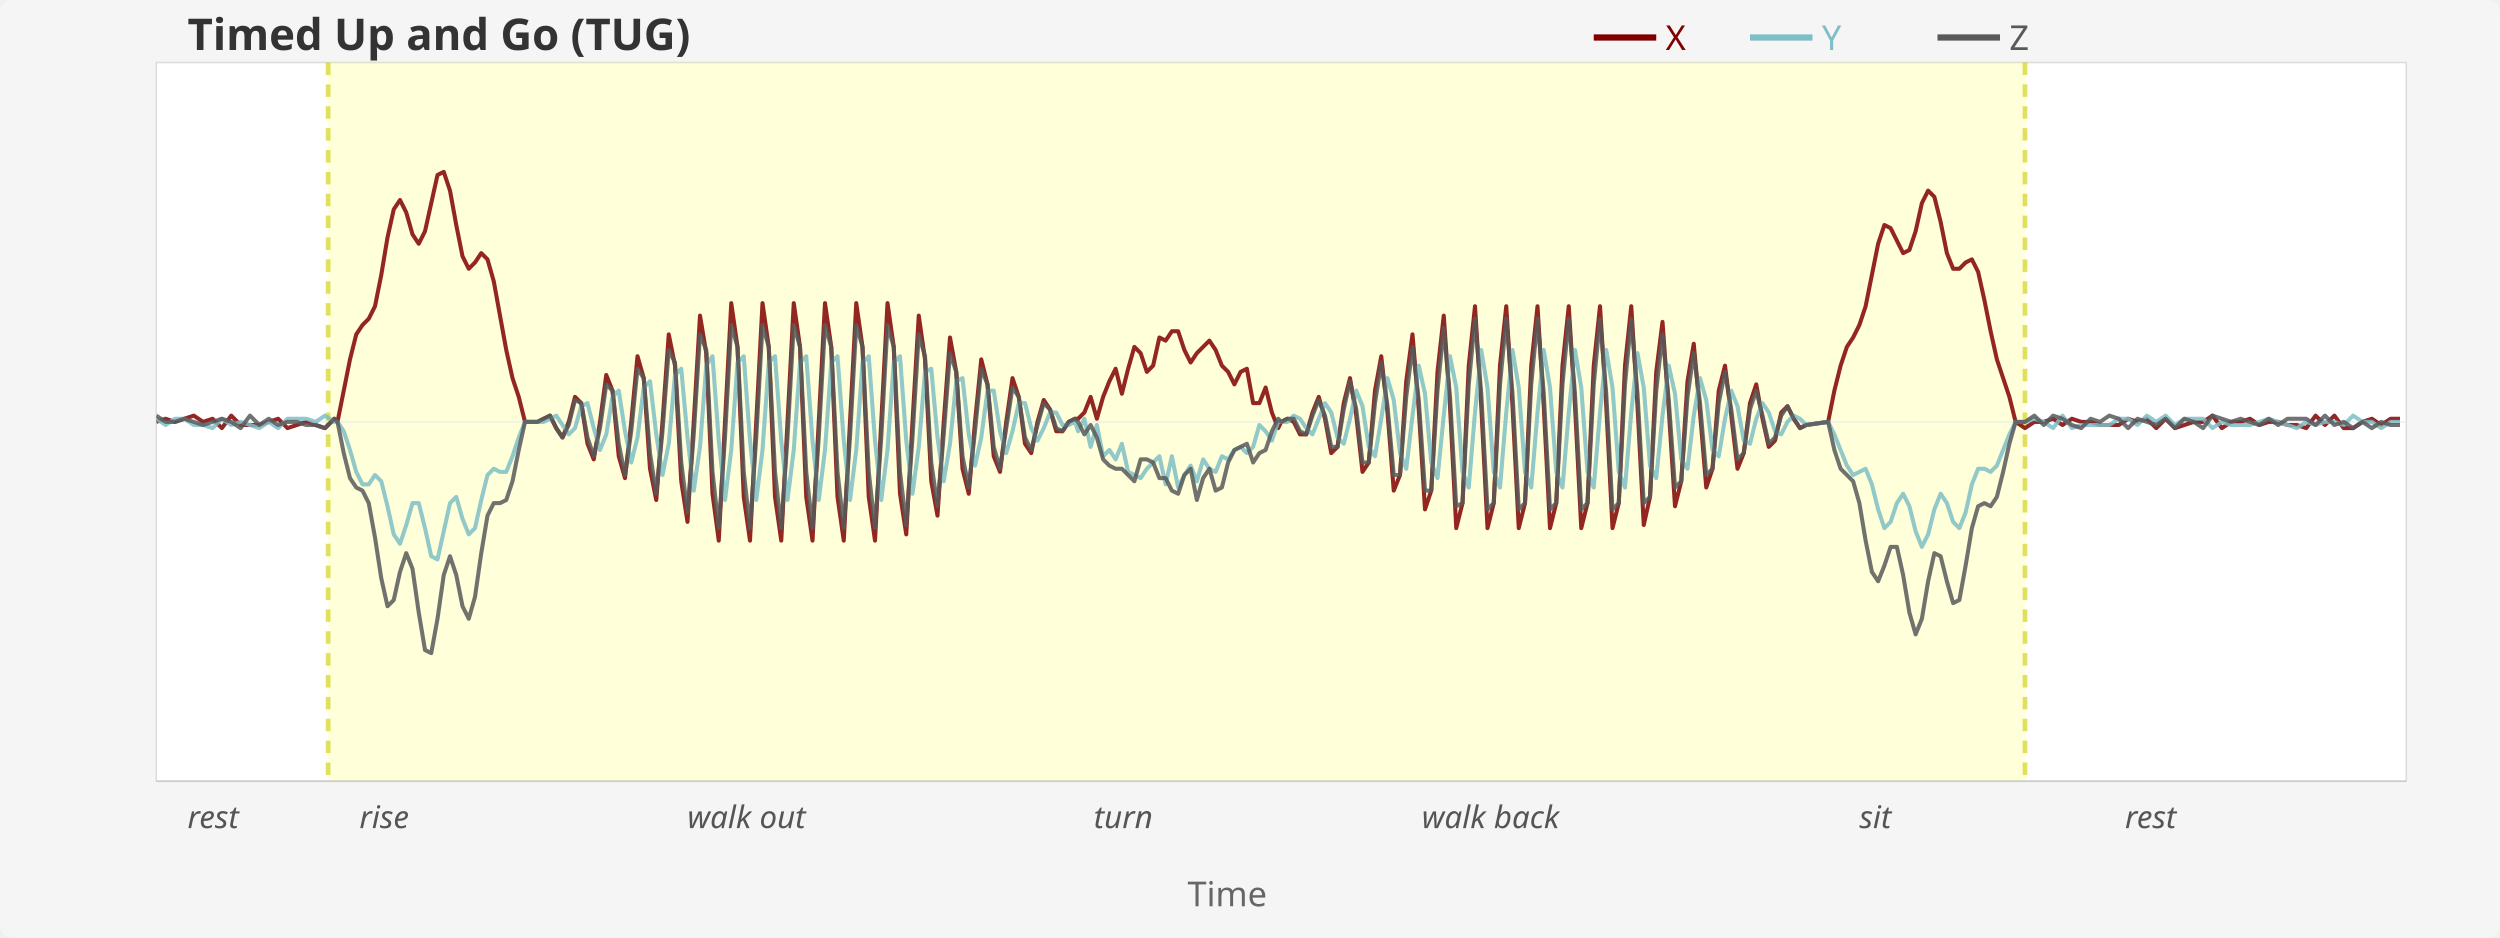
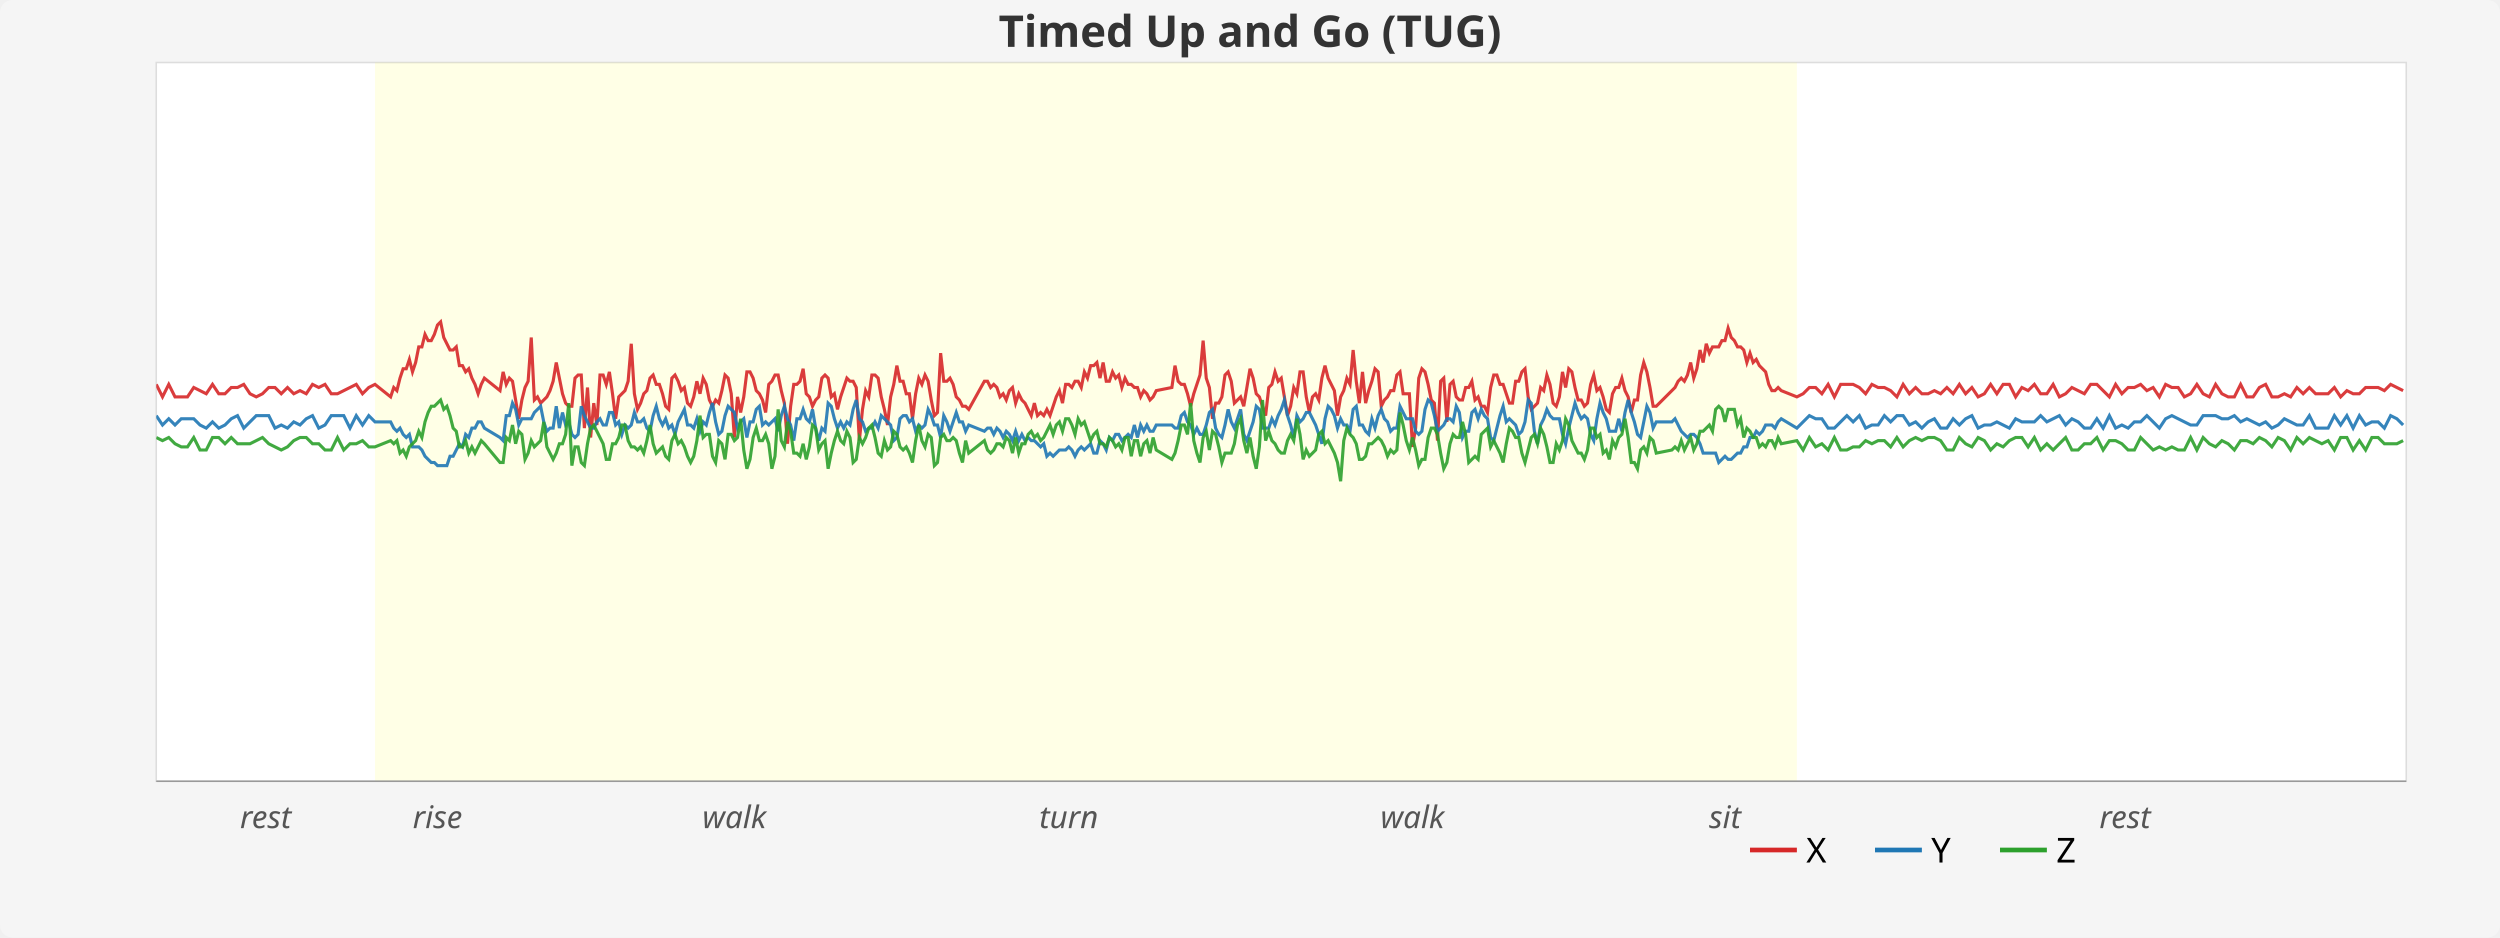
<svg xmlns="http://www.w3.org/2000/svg" width="800" height="300" viewBox="0 0 800 300">
  <style>
    .title { font: bold 14px sans-serif; fill: #333; }
-     .axis-label { font: 11px sans-serif; fill: #666; }
    .legend-text { font: 11px sans-serif; }
    .phase-label { font: italic 10px sans-serif; fill: #555; }
  </style>
  <defs>
-     <clipPath id="tug-plot">
+     <clipPath id="tug-clip">
      <rect x="50" y="20" width="720" height="230" />
    </clipPath>
  </defs>
  <rect width="800" height="300" fill="#f5f5f5" rx="4" />
  <rect x="50" y="20" width="720" height="230" fill="white" stroke="#ddd" stroke-width="0.5" />
-   <text x="60" y="16" class="title">Timed Up and Go (TUG)</text>
-   <line x1="510" y1="12" x2="530" y2="12" stroke="#800000" stroke-width="2" />
-   <text x="533" y="16" class="legend-text" fill="#800000">X</text>
-   <line x1="560" y1="12" x2="580" y2="12" stroke="#7EBEC5" stroke-width="2" />
-   <text x="583" y="16" class="legend-text" fill="#7EBEC5">Y</text>
-   <line x1="620" y1="12" x2="640" y2="12" stroke="#58595b" stroke-width="2" />
-   <text x="643" y="16" class="legend-text" fill="#58595b">Z</text>
-   <rect x="105" y="20" width="543" height="230" fill="yellow" opacity="0.15" />
-   <line x1="105" y1="20" x2="105" y2="250" stroke="#cc0" stroke-width="1.5" stroke-dasharray="4,3" opacity="0.6" />
-   <line x1="648" y1="20" x2="648" y2="250" stroke="#cc0" stroke-width="1.5" stroke-dasharray="4,3" opacity="0.6" />
-   <line x1="50" y1="135" x2="770" y2="135" stroke="#eee" stroke-width="0.5" />
-   <text x="60" y="265" class="phase-label">rest</text>
-   <text x="115" y="265" class="phase-label">rise</text>
-   <text x="220" y="265" class="phase-label">walk out</text>
-   <text x="350" y="265" class="phase-label">turn</text>
-   <text x="455" y="265" class="phase-label">walk back</text>
-   <text x="595" y="265" class="phase-label">sit</text>
-   <text x="680" y="265" class="phase-label">rest</text>
-   <g clip-path="url(#tug-plot)">
-     <polyline fill="none" stroke="#800000" stroke-width="1.3" opacity="0.85" stroke-linejoin="round" points="50,135 53,134 56,135 59,134 62,133 65,135 68,134 71,137 74,133 77,136 80,136 83,136 86,135 89,134 92,137 95,136 98,135 101,136 104,137 107,134 108,135 110,125 112,115 114,107 116,104 118,102 120,98 122,88 124,76 126,67 128,64 130,68 132,75 134,78 136,74 138,65 140,56 142,55 144,61 146,72 148,82 150,86 152,84 154,81 156,83 158,90 160,101 162,112 164,121 166,127 168,135 172,135 174,134 176,133 178,137 180,140 182,135 184,127 186,129 188,142 190,147 192,135 194,120 196,125 198,146 200,153 202,135 204,114 206,121 208,150 210,160 212,135 214,107 216,117 218,154 220,167 222,135 224,101 226,113 228,158 230,173 232,135 234,97 236,111 238,159 240,173 242,135 244,97 246,111 248,159 250,173 252,135 254,97 256,111 258,159 260,173 262,135 264,97 266,111 268,159 270,173 272,135 274,97 276,111 278,159 280,173 282,135 284,97 286,111 288,158 290,171 292,135 294,101 296,115 298,154 300,165 302,135 304,108 306,119 308,150 310,158 312,135 314,115 316,123 318,146 320,151 322,135 324,121 326,127 328,142 330,145 332,135 334,128 336,131 338,138 340,138 342,135 344,134 345,134 347,132 349,127 351,134 353,127 355,122 357,118 359,126 361,118 363,111 365,113 367,119 369,117 371,108 373,109 375,106 377,106 379,112 381,116 383,113 385,111 387,109 389,112 391,117 393,119 395,123 397,119 399,118 401,129 403,129 405,124 407,132 409,137 410,135 412,134 414,135 416,139 418,139 420,132 422,127 424,134 426,145 428,143 430,129 432,121 434,133 436,151 438,148 440,125 442,114 444,132 446,157 448,152 450,122 452,107 454,131 456,163 458,157 460,119 462,101 464,130 466,169 468,161 470,117 472,98 474,130 476,169 478,161 480,117 482,98 484,130 486,169 488,161 490,117 492,98 494,130 496,169 498,161 500,117 502,98 504,130 506,169 508,161 510,117 512,98 514,130 516,169 518,161 520,117 522,98 524,130 526,168 528,159 530,119 532,103 534,131 536,162 538,154 540,122 542,110 544,132 546,156 548,150 550,125 552,117 554,133 556,150 558,145 560,129 562,123 564,134 566,143 568,141 570,132 572,130 574,134 576,137 578,136 585,135 587,125 589,117 591,111 593,108 595,104 597,98 599,88 601,78 603,72 605,73 607,77 609,81 611,80 613,74 615,65 617,61 619,63 621,71 623,81 625,86 627,86 629,84 631,83 633,87 635,96 637,106 639,115 641,121 643,127 645,135 648,137 651,135 654,135 657,134 660,136 663,134 666,135 669,135 672,136 675,136 678,136 681,134 684,135 687,134 690,137 693,134 696,137 699,136 702,135 705,135 708,133 711,137 714,135 717,135 720,134 723,136 726,135 729,135 732,136 735,136 738,137 741,133 744,136 747,133 750,137 753,137 756,135 759,134 762,136 765,134 768,134" />
-     <polyline fill="none" stroke="#7EBEC5" stroke-width="1.3" opacity="0.85" stroke-linejoin="round" points="50,134 53,136 56,134 59,134 62,136 65,136 68,137 71,134 74,136 77,135 80,136 83,137 86,135 89,137 92,134 95,134 98,134 101,135 104,133 107,135 108,135 110,138 112,144 114,151 116,155 118,155 120,152 122,154 124,162 126,171 128,174 130,168 132,161 134,161 136,169 138,178 140,179 142,170 144,161 146,159 148,166 150,171 152,169 154,160 156,152 158,150 160,151 162,151 164,146 166,140 168,135 172,135 174,135 176,134 178,133 180,136 182,139 184,137 186,130 188,129 190,137 192,144 194,139 196,127 198,125 200,138 202,148 204,140 206,124 208,122 210,139 212,152 214,142 216,120 218,118 220,140 222,157 224,143 226,117 228,114 230,141 232,160 234,144 236,116 238,114 240,141 242,160 244,144 246,116 248,114 250,141 252,160 254,144 256,116 258,114 260,141 262,160 264,144 266,116 268,114 270,141 272,160 274,144 276,116 278,114 280,141 282,160 284,144 286,116 288,114 290,141 292,158 294,143 296,119 298,118 300,140 302,154 304,142 306,122 308,121 310,139 312,149 314,140 316,125 318,125 320,138 322,145 324,138 326,129 328,129 330,137 332,141 334,137 336,132 338,132 340,136 342,136 344,135 345,138 347,134 349,143 351,136 353,146 355,144 357,147 359,142 361,151 363,152 365,153 367,150 369,148 371,146 373,155 375,146 377,156 379,152 381,149 383,154 385,147 387,150 389,151 391,146 393,147 395,144 397,143 399,145 401,143 403,136 405,138 407,141 409,135 410,135 412,135 414,133 416,134 418,137 420,139 422,134 424,129 426,132 428,140 430,142 432,134 434,125 436,130 438,143 440,146 442,134 444,121 446,128 448,145 450,150 452,133 454,117 456,126 458,148 460,153 462,133 464,114 466,124 468,151 470,156 472,132 474,112 476,124 478,151 480,156 482,132 484,112 486,124 488,151 490,156 492,132 494,112 496,124 498,151 500,156 502,132 504,112 506,124 508,151 510,156 512,132 514,112 516,124 518,151 520,156 522,132 524,113 526,124 528,149 530,153 532,133 534,117 536,126 538,147 540,150 542,133 544,121 546,128 548,144 550,146 552,134 554,125 556,130 558,141 560,142 562,134 564,129 566,132 568,138 570,139 572,135 574,133 576,134 578,136 585,135 587,139 589,144 591,149 593,152 595,151 597,150 599,155 601,163 603,169 605,167 607,161 609,158 611,162 613,170 615,175 617,171 619,163 621,158 623,161 625,167 627,169 629,164 631,155 633,150 635,150 637,151 639,149 641,144 643,139 645,135 648,135 651,134 654,135 657,137 660,133 663,137 666,136 669,136 672,136 675,136 678,134 681,134 684,136 687,133 690,135 693,133 696,136 699,134 702,134 705,134 708,137 711,135 714,136 717,136 720,136 723,135 726,134 729,135 732,136 735,137 738,135 741,136 744,135 747,135 750,136 753,133 756,135 759,135 762,137 765,135 768,135" />
-     <polyline fill="none" stroke="#58595b" stroke-width="1.3" opacity="0.85" stroke-linejoin="round" points="50,133 53,135 56,135 59,134 62,135 65,136 68,135 71,134 74,135 77,137 80,133 83,136 86,134 89,136 92,135 95,135 98,136 101,136 104,137 107,134 108,135 110,145 112,153 114,156 116,157 118,161 120,172 122,185 124,194 126,192 128,183 130,177 132,182 134,196 136,208 138,209 140,198 142,184 144,178 146,184 148,194 150,198 152,191 154,177 156,165 158,161 160,161 162,160 164,154 166,144 168,135 172,135 174,134 176,133 178,137 180,140 182,136 184,128 186,129 188,140 190,146 192,137 194,123 196,125 198,142 200,152 202,138 204,118 206,121 208,145 210,158 212,138 214,112 216,116 218,148 220,164 222,139 224,107 226,112 228,151 230,169 232,140 234,104 236,111 238,151 240,169 242,140 244,104 246,111 248,151 250,169 252,140 254,104 256,111 258,151 260,169 262,140 264,104 266,111 268,151 270,169 272,140 274,104 276,111 278,151 280,169 282,140 284,104 286,111 288,151 290,168 292,140 294,107 296,114 298,148 300,162 302,139 304,113 306,119 308,146 310,156 312,138 314,118 316,123 318,143 320,150 322,137 324,124 326,127 328,140 330,144 332,136 334,129 336,131 338,137 340,138 342,135 344,134 345,135 347,139 349,136 351,140 353,147 355,149 357,150 359,150 361,152 363,154 365,147 367,147 369,148 371,153 373,153 375,157 377,158 379,152 381,150 383,160 385,153 387,150 389,157 391,156 393,148 395,144 397,143 399,142 401,148 403,145 405,144 407,138 409,134 410,135 412,134 414,134 416,138 418,139 420,133 422,128 424,133 426,143 428,143 430,131 432,122 434,131 436,148 438,148 440,129 442,116 444,130 446,152 448,152 450,127 452,111 454,128 456,157 458,157 460,125 462,105 464,127 466,162 468,161 470,123 472,102 474,126 476,163 478,161 480,123 482,102 484,126 486,163 488,161 490,123 492,102 494,126 496,163 498,161 500,123 502,102 504,126 506,163 508,161 510,123 512,102 514,126 516,163 518,161 520,123 522,102 524,126 526,161 528,159 530,125 532,107 534,128 536,156 538,154 540,127 542,113 544,129 546,152 548,150 550,129 552,119 554,131 556,147 558,145 560,131 562,125 564,133 566,142 568,140 570,133 572,130 574,134 576,137 578,136 585,135 587,144 589,150 591,152 593,154 595,161 597,173 599,183 601,186 603,181 605,175 607,175 609,184 611,196 613,203 615,198 617,186 619,177 621,178 623,186 625,193 627,192 629,181 631,169 633,162 635,161 637,162 639,159 641,151 643,142 645,135 648,135 651,133 654,136 657,133 660,134 663,136 666,137 669,134 672,135 675,133 678,134 681,137 684,134 687,135 690,136 693,134 696,137 699,134 702,135 705,137 708,133 711,134 714,135 717,134 720,135 723,136 726,134 729,136 732,134 735,134 738,134 741,136 744,133 747,136 750,135 753,137 756,135 759,137 762,135 765,136 768,136" />
-   </g>
-   <line x1="50" y1="250" x2="770" y2="250" stroke="#ccc" stroke-width="0.5" />
-   <text x="380" y="290" class="axis-label">Time</text>
+   <text x="400" y="15" text-anchor="middle" class="title">Timed Up and Go (TUG)</text>
+   <line x1="560" y1="272" x2="575" y2="272" stroke="#d62728" stroke-width="1.5" />
+   <text x="578" y="276" class="legend-text">X</text>
+   <line x1="600" y1="272" x2="615" y2="272" stroke="#1f77b4" stroke-width="1.5" />
+   <text x="618" y="276" class="legend-text">Y</text>
+   <line x1="640" y1="272" x2="655" y2="272" stroke="#2ca02c" stroke-width="1.5" />
+   <text x="658" y="276" class="legend-text">Z</text>
+   <rect x="120" y="20" width="455" height="230" fill="yellow" opacity="0.10" />
+   <polyline clip-path="url(#tug-clip)" fill="none" stroke="#d62728" stroke-width="1" opacity="0.9" points="50,123 52,127 54,123 56,127 58,127 60,127 62,124 64,125 66,126 68,123 70,126 72,126 74,124 76,124 78,123 80,126 82,127 84,126 86,124 88,124 90,126 92,124 94,126 96,125 98,126 100,123 102,124 104,123 106,126 108,126 110,125 112,124 114,123 116,126 118,124 120,123 125,127 126,124 127,125 128,121 129,118 130,118 131,115 132,119 133,116 134,111 135,111 136,107 137,109 138,109 139,107 140,104 141,103 142,108 143,110 144,112 145,112 146,111 147,117 148,117 149,119 150,118 151,121 152,123 153,126 154,123 155,121 160,125 161,119 162,123 163,121 164,122 165,128 166,134 167,128 168,124 169,122 170,108 171,128 172,127 173,129 174,128 175,127 176,125 177,122 178,116 179,121 180,126 181,129 182,130 183,130 184,121 185,120 186,120 187,137 188,124 189,140 190,129 191,136 192,120 193,120 194,123 195,119 196,126 197,134 198,127 199,126 200,125 201,122 202,110 203,126 204,131 205,129 206,126 207,125 208,121 209,120 210,123 211,123 212,126 213,130 214,131 215,121 216,120 217,122 218,125 219,124 220,129 221,130 222,127 223,122 224,126 225,121 226,123 227,128 228,130 229,128 230,129 231,125 232,120 233,121 234,126 235,140 236,127 237,132 238,127 239,119 240,119 241,121 242,125 243,126 244,128 245,132 246,123 247,122 248,120 249,120 250,125 251,129 252,142 253,130 254,123 255,123 256,122 257,118 258,126 259,127 260,130 261,128 262,127 263,121 264,120 265,121 266,127 267,126 268,131 269,127 270,124 271,121 272,122 273,122 274,124 275,141 276,131 277,125 278,127 279,120 280,120 281,121 282,127 283,131 284,136 285,127 286,123 287,117 288,122 289,122 290,126 291,126 292,134 293,126 294,121 295,123 296,120 297,122 298,128 299,133 300,132 301,113 302,122 303,122 304,121 305,123 306,127 307,128 308,130 309,130 310,131 315,122 316,122 317,124 318,123 319,124 320,127 321,126 322,128 323,125 324,124 325,129 326,126 327,128 328,129 329,131 330,133 331,129 332,133 333,132 334,133 335,131 336,133 337,130 338,127 339,125 340,129 341,123 342,123 343,124 344,122 345,122 346,124 347,119 348,121 349,117 350,117 351,116 352,121 353,116 354,122 355,122 356,119 357,121 358,120 359,124 360,121 361,123 362,123 363,124 364,124 365,127 366,125 367,126 368,128 369,127 370,125 375,124 376,117 377,122 378,123 379,123 380,126 381,130 382,126 383,123 384,120 385,109 386,121 387,124 388,134 389,129 390,129 391,127 392,120 393,119 394,122 395,129 396,128 397,127 398,130 399,124 400,118 401,121 402,126 403,127 404,130 405,133 406,124 407,123 408,119 409,122 410,121 411,127 412,133 413,130 414,124 415,126 416,119 417,119 418,127 419,132 420,127 421,126 422,128 423,121 424,117 425,121 426,123 427,125 428,133 429,127 430,125 431,121 432,123 433,112 434,122 435,129 436,119 437,129 438,125 439,122 440,118 441,119 442,130 443,128 444,127 445,125 446,125 447,120 448,119 449,126 450,126 451,126 452,143 453,137 454,121 455,118 456,119 457,123 458,128 459,129 460,141 461,122 462,121 463,135 464,123 465,122 466,127 467,128 468,128 469,124 470,124 471,122 472,128 473,127 474,130 475,130 476,132 477,124 478,120 479,120 480,123 481,123 482,126 483,129 484,129 485,122 486,122 487,119 488,118 489,127 490,131 491,130 492,129 493,124 494,125 495,120 496,123 497,129 498,130 499,127 500,119 501,124 502,118 503,119 504,124 505,128 506,128 507,130 508,129 509,123 510,120 511,125 512,124 513,127 514,131 515,132 516,126 517,124 518,124 519,121 520,125 521,127 522,132 523,128 524,128 525,120 526,116 527,119 528,124 529,130 530,130 535,125 536,124 537,122 538,121 539,122 540,120 541,116 542,121 543,118 544,112 545,116 546,110 547,113 548,111 549,111 550,111 551,109 552,109 553,105 554,108 555,109 556,111 557,111 558,112 559,116 560,113 561,116 562,115 563,117 564,118 565,119 566,123 567,125 568,125 569,124 570,125 575,127 577,126 579,124 581,124 583,126 585,123 587,127 589,123 591,123 593,123 595,124 597,126 599,123 601,124 603,124 605,125 607,127 609,123 611,126 613,124 615,126 617,126 619,125 621,126 623,124 625,126 627,123 629,126 631,124 633,127 635,126 637,123 639,126 641,123 643,123 645,127 647,124 649,125 651,123 653,126 655,126 657,123 659,127 661,126 663,124 665,125 667,126 669,123 671,123 673,125 675,127 677,123 679,126 681,124 683,124 685,123 687,125 689,124 691,127 693,123 695,124 697,124 699,127 701,126 703,123 705,126 707,127 709,123 711,126 713,127 715,127 717,123 719,127 721,127 723,124 725,123 727,127 729,127 731,126 733,127 735,124 737,126 739,124 741,126 743,126 745,126 747,124 749,127 751,125 753,126 755,126 757,124 759,124 761,124 763,125 765,123 767,124 769,125" />
+   <polyline clip-path="url(#tug-clip)" fill="none" stroke="#1f77b4" stroke-width="1" opacity="0.9" points="50,133 52,136 54,134 56,136 58,134 60,134 62,134 64,136 66,137 68,135 70,137 72,136 74,134 76,133 78,137 80,135 82,133 84,133 86,133 88,137 90,136 92,137 94,135 96,136 98,134 100,133 102,137 104,136 106,133 108,133 110,133 112,137 114,133 116,136 118,133 120,135 125,135 126,137 127,138 128,137 129,139 130,140 131,139 132,143 133,143 134,143 135,144 136,146 137,147 138,148 139,148 140,149 141,149 142,149 143,149 144,146 145,146 146,144 147,142 148,143 149,139 150,140 151,137 152,137 153,135 154,135 155,137 160,140 161,141 162,133 163,133 164,129 165,131 166,136 167,134 168,134 169,134 170,134 171,132 172,131 173,130 174,135 175,138 176,137 177,137 178,130 179,137 180,132 181,136 182,135 183,139 184,140 185,139 186,130 187,133 188,135 189,137 190,137 191,135 192,134 193,136 194,136 195,132 196,132 197,136 198,135 199,139 200,136 201,137 202,136 203,132 204,135 205,135 206,134 207,137 208,138 209,133 210,130 211,134 212,136 213,134 214,137 215,136 216,139 217,135 218,133 219,131 220,136 221,136 222,137 223,134 224,138 225,135 226,136 227,132 228,129 229,135 230,139 231,138 232,133 233,130 234,131 235,132 236,137 237,135 238,134 239,140 240,135 241,135 242,131 243,130 244,136 245,135 246,136 247,135 248,134 249,138 250,133 251,130 252,134 253,136 254,141 255,134 256,134 257,131 258,134 259,135 260,131 261,137 262,141 263,137 264,138 265,129 266,130 267,134 268,137 269,135 270,137 271,135 272,136 273,131 274,128 275,134 276,135 277,138 278,137 279,137 280,135 281,137 282,133 283,134 284,135 285,136 286,141 287,140 288,134 289,133 290,133 291,135 292,134 293,138 294,136 295,137 296,136 297,131 298,133 299,136 300,136 301,140 302,133 303,135 304,138 305,135 306,132 307,135 308,135 309,138 310,136 315,138 316,137 317,137 318,139 319,137 320,138 321,140 322,138 323,139 324,141 325,138 326,141 327,139 328,141 329,140 330,141 331,141 332,142 333,143 334,142 335,146 336,145 337,146 338,145 339,144 340,144 341,144 342,143 343,144 344,146 345,144 346,143 347,144 348,143 349,142 350,145 351,145 352,141 353,142 354,144 355,140 356,141 357,139 358,139 359,141 360,140 361,139 362,140 363,136 364,140 365,136 366,138 367,136 368,138 369,138 370,136 375,136 376,137 377,137 378,133 379,132 380,135 381,136 382,139 383,137 384,139 385,139 386,136 387,132 388,131 389,137 390,139 391,140 392,136 393,131 394,135 395,137 396,134 397,131 398,139 399,141 400,138 401,135 402,130 403,131 404,137 405,137 406,137 407,134 408,136 409,133 410,131 411,128 412,133 413,136 414,140 415,133 416,135 417,134 418,132 419,132 420,134 421,136 422,139 423,142 424,134 425,130 426,131 427,133 428,137 429,134 430,136 431,136 432,138 433,131 434,130 435,136 436,136 437,138 438,139 439,134 440,137 441,133 442,131 443,134 444,135 445,138 446,137 447,137 448,130 449,132 450,134 451,134 452,134 453,138 454,139 455,138 456,131 457,128 458,129 459,133 460,138 461,137 462,136 463,134 464,134 465,135 466,130 467,132 468,140 469,138 470,138 471,132 472,131 473,134 474,131 475,133 476,134 477,140 478,141 479,137 480,133 481,130 482,135 483,134 484,135 485,136 486,139 487,138 488,135 489,128 490,129 491,138 492,142 493,136 494,134 495,131 496,133 497,134 498,134 499,134 500,139 501,142 502,137 503,133 504,129 505,132 506,134 507,133 508,134 509,139 510,141 511,134 512,129 513,132 514,134 515,138 516,138 517,138 518,134 519,138 520,132 521,128 522,132 523,135 524,139 525,140 526,135 527,130 528,132 529,137 530,135 535,135 536,134 537,136 538,138 539,139 540,140 541,139 542,139 543,140 544,142 545,145 546,145 547,145 548,145 549,145 550,148 551,147 552,146 553,147 554,147 555,146 556,145 557,145 558,143 559,143 560,140 561,140 562,138 563,139 564,138 565,136 566,136 567,136 568,137 569,135 570,134 575,137 577,135 579,133 581,134 583,134 585,137 587,137 589,135 591,133 593,135 595,133 597,137 599,136 601,136 603,133 605,135 607,133 609,133 611,136 613,135 615,137 617,135 619,134 621,137 623,137 625,134 627,136 629,134 631,133 633,137 635,136 637,136 639,135 641,136 643,137 645,134 647,135 649,135 651,135 653,133 655,135 657,134 659,133 661,136 663,134 665,135 667,137 669,137 671,134 673,137 675,133 677,137 679,136 681,137 683,135 685,135 687,133 689,135 691,137 693,134 695,133 697,134 699,135 701,136 703,136 705,133 707,133 709,133 711,134 713,134 715,133 717,135 719,134 721,135 723,136 725,135 727,137 729,136 731,134 733,135 735,136 737,136 739,133 741,137 743,137 745,137 747,133 749,136 751,133 753,137 755,133 757,136 759,135 761,135 763,137 765,133 767,134 769,136" />
+   <polyline clip-path="url(#tug-clip)" fill="none" stroke="#2ca02c" stroke-width="1" opacity="0.9" points="50,140 52,141 54,140 56,142 58,143 60,143 62,140 64,144 66,144 68,140 70,140 72,142 74,140 76,142 78,142 80,142 82,141 84,140 86,142 88,143 90,144 92,143 94,141 96,140 98,140 100,142 102,142 104,144 106,144 108,140 110,144 112,142 114,142 116,141 118,143 120,143 125,141 126,142 127,141 128,145 129,144 130,146 131,143 132,142 133,141 134,138 135,140 136,135 137,132 138,130 139,130 140,129 141,128 142,131 143,130 144,133 145,137 146,138 147,143 148,143 149,141 150,145 151,143 152,145 153,143 154,141 155,142 160,148 161,148 162,140 163,141 164,136 165,142 166,138 167,139 168,147 169,145 170,141 171,143 172,142 173,141 174,135 175,143 176,145 177,147 178,145 179,142 180,142 181,139 182,129 183,149 184,143 185,143 186,148 187,149 188,142 189,137 190,136 191,138 192,140 193,142 194,147 195,147 196,142 197,142 198,140 199,136 200,136 201,141 202,143 203,143 204,144 205,143 206,145 207,141 208,136 209,142 210,145 211,144 212,143 213,146 214,147 215,141 216,139 217,142 218,141 219,143 220,146 221,148 222,146 223,141 224,133 225,140 226,139 227,139 228,146 229,148 230,141 231,142 232,147 233,139 234,139 235,141 236,140 237,134 238,144 239,150 240,147 241,140 242,137 243,141 244,141 245,139 246,142 247,150 248,146 249,131 250,141 251,143 252,135 253,138 254,145 255,145 256,146 257,142 258,147 259,143 260,136 261,137 262,144 263,142 264,141 265,150 266,145 267,141 268,138 269,141 270,142 271,138 272,140 273,148 274,147 275,140 276,142 277,140 278,137 279,136 280,140 281,145 282,146 283,141 284,144 285,143 286,138 287,139 288,143 289,144 290,143 291,145 292,148 293,141 294,136 295,141 296,143 297,139 298,140 299,149 300,148 301,140 302,139 303,141 304,141 305,140 306,141 307,145 308,148 309,141 310,145 315,141 316,144 317,145 318,144 319,142 320,142 321,143 322,140 323,141 324,145 325,140 326,145 327,142 328,142 329,139 330,138 331,140 332,139 333,141 334,140 335,138 336,136 337,139 338,136 339,135 340,138 341,134 342,134 343,136 344,139 345,134 346,136 347,135 348,138 349,141 350,139 351,138 352,142 353,142 354,143 355,140 356,141 357,143 358,142 359,144 360,140 361,140 362,146 363,141 364,141 365,146 366,142 367,141 368,145 369,140 370,144 375,147 376,145 377,141 378,136 379,136 380,139 381,129 382,141 383,145 384,148 385,140 386,138 387,144 388,138 389,139 390,143 391,148 392,145 393,145 394,145 395,142 396,136 397,134 398,141 399,145 400,140 401,146 402,150 403,143 404,128 405,141 406,138 407,141 408,142 409,144 410,145 411,145 412,141 413,139 414,141 415,134 416,139 417,147 418,144 419,146 420,145 421,144 422,139 423,138 424,142 425,141 426,143 427,145 428,148 429,154 430,141 431,137 432,139 433,140 434,142 435,147 436,147 437,146 438,142 439,142 440,141 441,140 442,141 443,143 444,146 445,144 446,145 447,144 448,132 449,136 450,141 451,144 452,140 453,144 454,149 455,147 456,147 457,140 458,137 459,137 460,139 461,145 462,150 463,148 464,142 465,139 466,140 467,140 468,135 469,139 470,148 471,147 472,146 473,147 474,139 475,138 476,137 477,143 478,141 479,143 480,145 481,148 482,142 483,137 484,138 485,140 486,140 487,145 488,148 489,144 490,140 491,139 492,142 493,137 494,139 495,143 496,148 497,148 498,142 499,144 500,141 501,134 502,136 503,141 504,143 505,145 506,145 507,147 508,144 509,137 510,137 511,140 512,139 513,145 514,144 515,147 516,141 517,143 518,140 519,139 520,134 521,140 522,148 523,148 524,150 525,144 526,143 527,145 528,140 529,141 530,145 535,144 536,143 537,144 538,141 539,144 540,142 541,140 542,144 543,142 544,138 545,138 546,137 547,136 548,138 549,131 550,130 551,131 552,135 553,131 554,131 555,131 556,136 557,134 558,140 559,137 560,138 561,140 562,140 563,143 564,142 565,143 566,141 567,141 568,143 569,140 570,142 575,141 577,144 579,140 581,143 583,142 585,144 587,140 589,144 591,144 593,143 595,143 597,141 599,142 601,141 603,141 605,143 607,140 609,143 611,141 613,140 615,141 617,140 619,140 621,141 623,144 625,144 627,140 629,142 631,143 633,140 635,141 637,144 639,142 641,143 643,141 645,140 647,140 649,143 651,140 653,144 655,142 657,144 659,142 661,140 663,144 665,144 667,142 669,142 671,140 673,144 675,141 677,141 679,142 681,144 683,144 685,140 687,142 689,144 691,143 693,144 695,143 697,144 699,144 701,140 703,144 705,140 707,142 709,143 711,141 713,142 715,144 717,141 719,141 721,142 723,140 725,141 727,143 729,140 731,141 733,144 735,140 737,142 739,140 741,141 743,142 745,141 747,144 749,140 751,140 753,144 755,141 757,144 759,140 761,140 763,142 765,142 767,142 769,141" />
+   <line x1="50" y1="250" x2="770" y2="250" stroke="#999" stroke-width="0.5" />
+   <text x="85" y="265" text-anchor="middle" class="phase-label">rest</text>
+   <text x="140" y="265" text-anchor="middle" class="phase-label">rise</text>
+   <text x="235" y="265" text-anchor="middle" class="phase-label">walk</text>
+   <text x="342" y="265" text-anchor="middle" class="phase-label">turn</text>
+   <text x="452" y="265" text-anchor="middle" class="phase-label">walk</text>
+   <text x="552" y="265" text-anchor="middle" class="phase-label">sit</text>
+   <text x="680" y="265" text-anchor="middle" class="phase-label">rest</text>
</svg>
